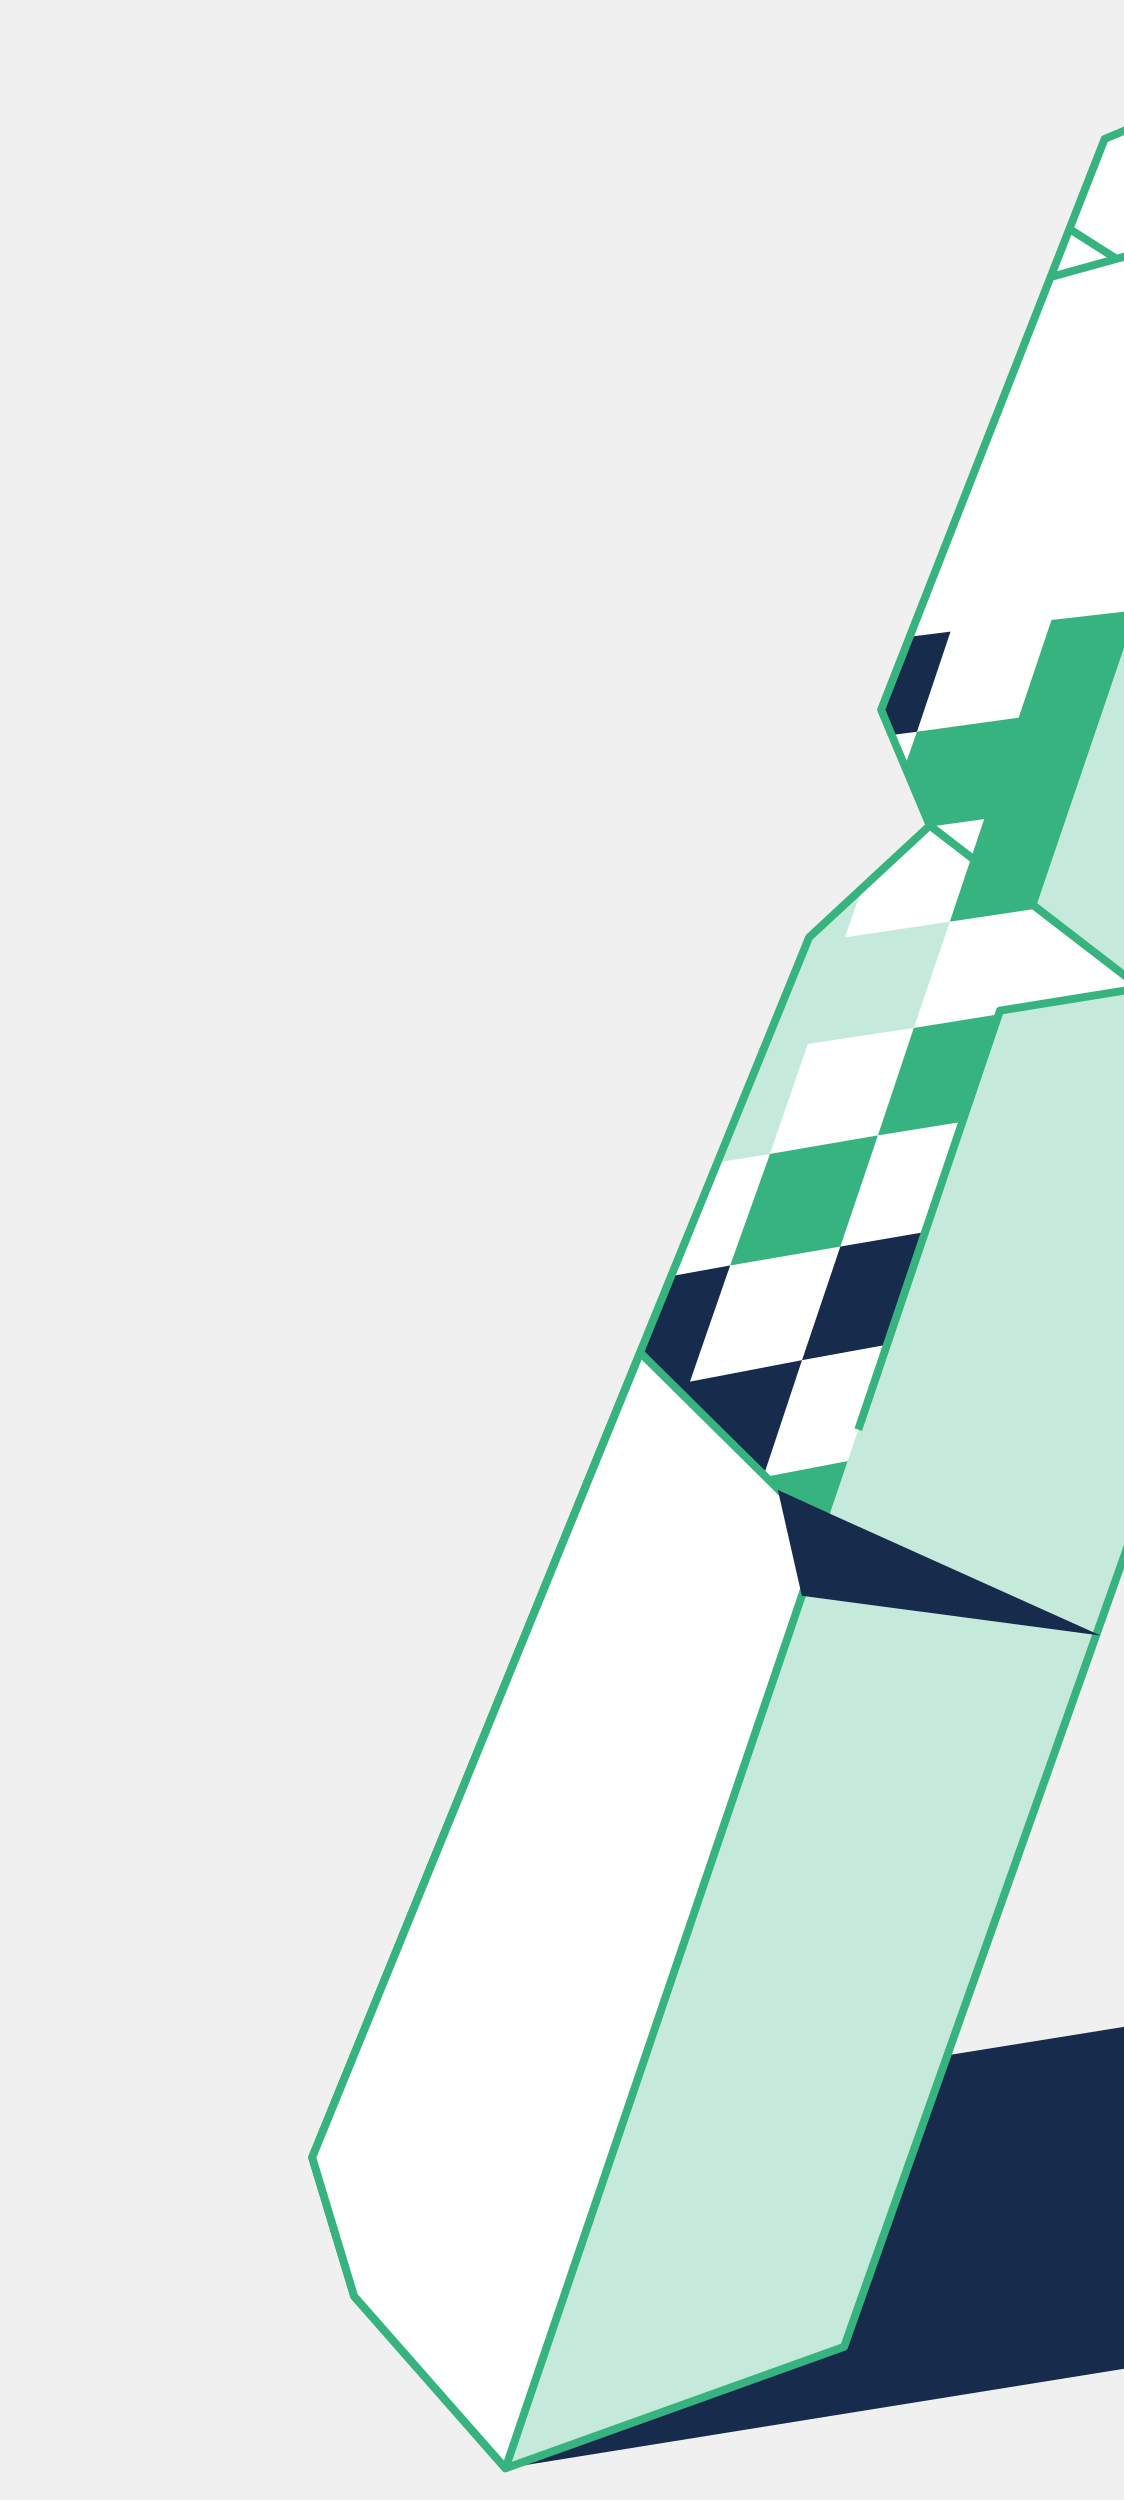
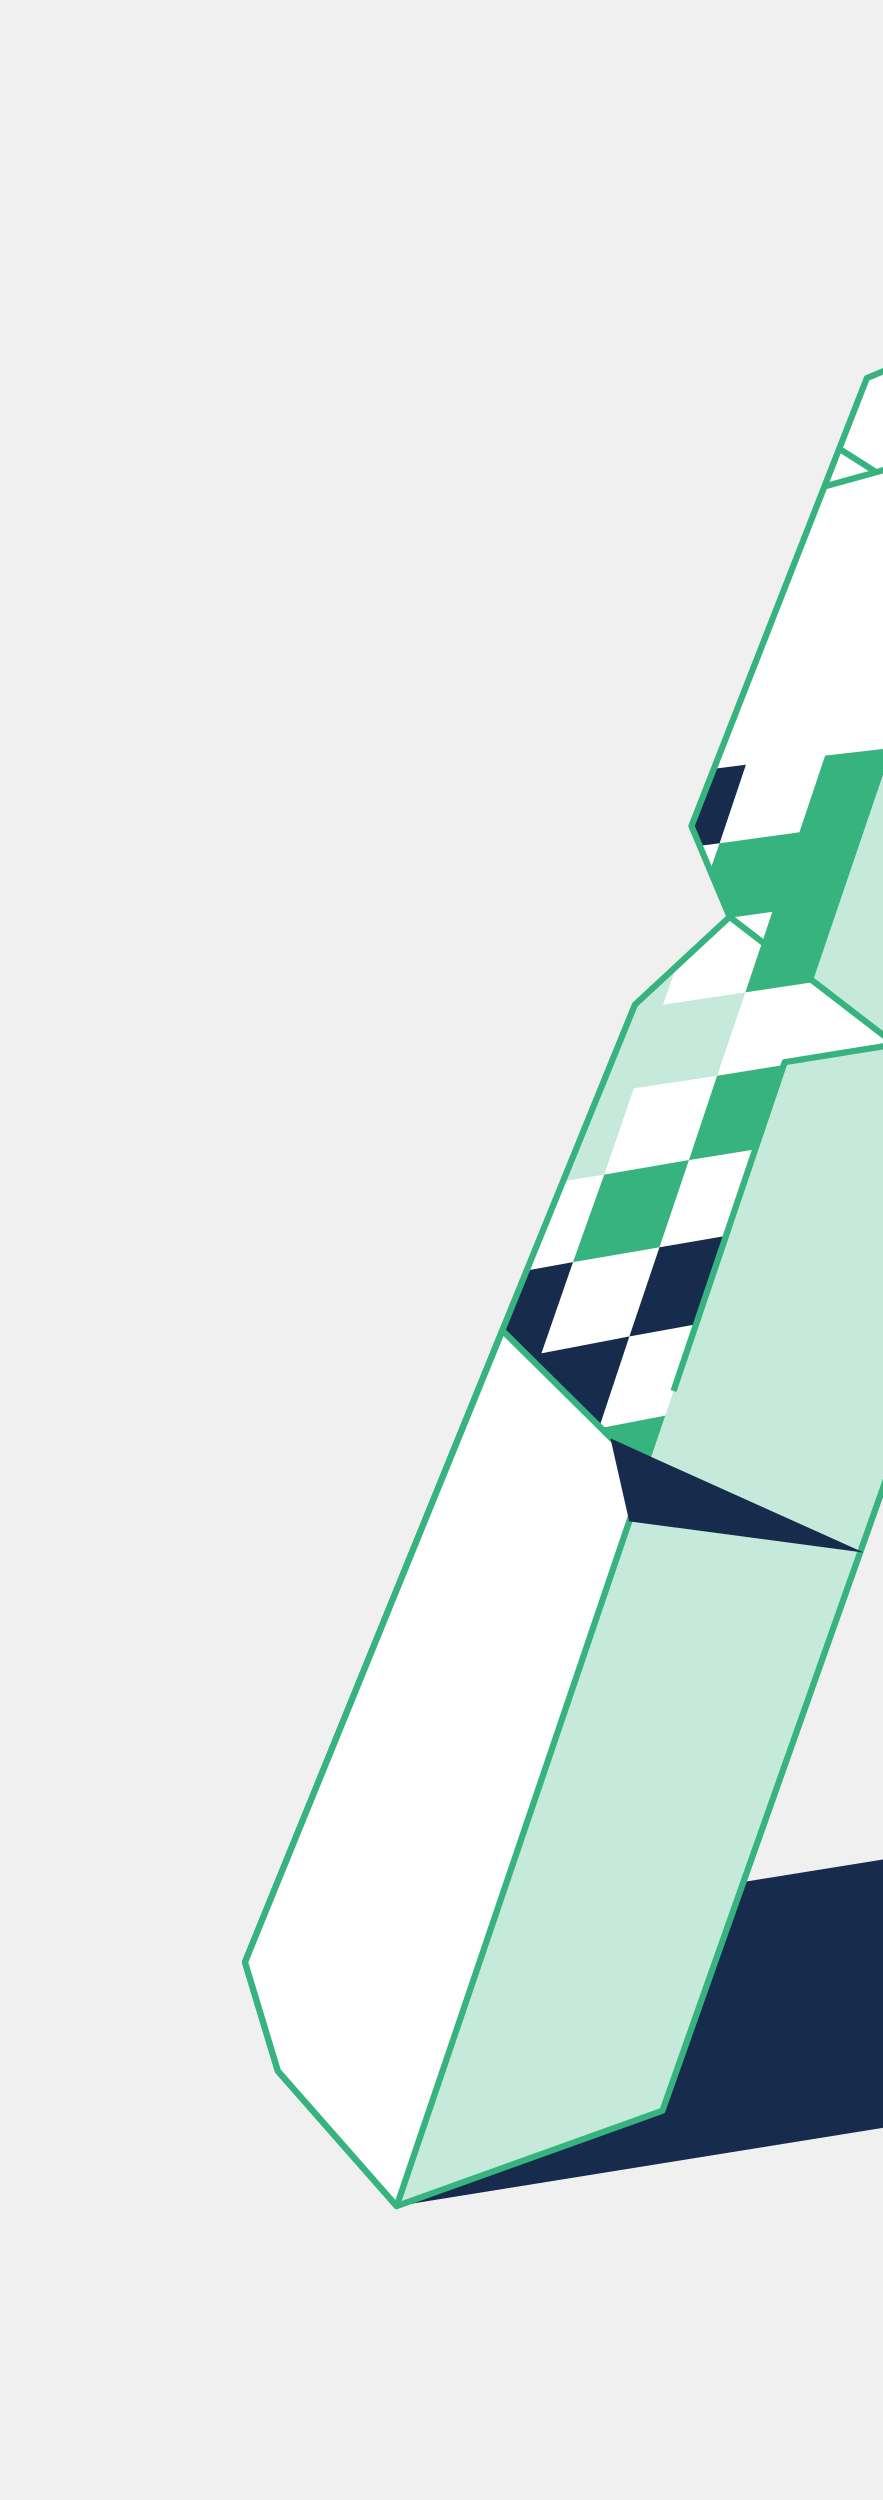
- <svg xmlns="http://www.w3.org/2000/svg" width="223" height="496" viewBox="0 0 223 496" fill="none">
+ <svg xmlns="http://www.w3.org/2000/svg" width="175" height="496" viewBox="0 0 223 496" fill="none">
  <g clip-path="url(#clip0_34_2614)">
    <path d="M100.284 489.708L281.943 460.478L382.493 444.299L326.27 385.507L61.938 428.039L70.265 455.577L100.284 489.708Z" fill="#172B4D" />
    <path d="M263.619 8.955L317.682 41.509L167.467 465.605L100.284 489.708L70.265 455.577L61.938 428.04L160.525 185.972L184.462 163.785L174.806 140.816L219.163 27.567L263.619 8.955Z" fill="white" />
    <mask id="mask0_34_2614" style="mask-type:alpha" maskUnits="userSpaceOnUse" x="61" y="8" width="257" height="482">
      <path d="M263.619 8.955L317.682 41.509L167.467 465.605L100.284 489.708L70.265 455.577L61.938 428.04L160.525 185.972L184.462 163.785L174.806 140.816L219.163 27.567L263.619 8.955Z" fill="white" />
    </mask>
    <g mask="url(#mask0_34_2614)">
      <path d="M152.766 228.931L160.257 207.099L181.296 203.943L188.447 182.854L167.631 185.974L174.854 165.331L154.002 168.228L146.368 189.166L138.583 210.587L116.649 213.887L108.301 236.086L85.546 239.976L76.672 263.177L99.838 258.991L122.593 255.1L130.646 232.49L152.766 228.931Z" fill="#C5E9DA" />
      <path d="M174.181 225.256L195.185 221.877L202.076 200.6L181.296 203.943L174.181 225.256Z" fill="#36B37E" />
      <path d="M144.866 251.059L166.727 247.312L174.181 225.257L152.767 228.932L144.866 251.059Z" fill="#36B37E" />
      <path d="M159.121 269.849L180.947 265.879L188.141 243.637L166.727 247.312L159.121 269.849Z" fill="#172B4D" />
      <path d="M136.885 274.115L144.865 251.059L122.593 255.101L114.165 278.229L105.622 302.064L128.716 297.431L151.4 293.094L159.121 269.85L136.885 274.115Z" fill="#172B4D" />
      <path d="M195.259 162.506L188.447 182.854L208.816 179.805L202.076 200.6L222.446 197.551L228.998 177.016L235.176 157L215.441 159.717L221.878 139.888L228.199 120.766L208.616 123L202.107 142.382L181.925 145.171L174.854 165.331L195.259 162.506Z" fill="#36B37E" />
      <path d="M188.586 125.307L168.368 127.872L161.261 147.809L181.925 145.172L188.586 125.307Z" fill="#172B4D" />
      <path d="M195.184 221.877L188.141 243.637L209.109 240.034L229.594 236.279L236.039 215.074L242.332 194.352L222.445 197.551L215.965 218.533L195.184 221.877Z" fill="#36B37E" />
      <path d="M195.202 284.671L202.325 261.981L180.947 265.88L173.413 288.864L195.202 284.671Z" fill="#36B37E" />
      <path d="M143.303 316.857L165.727 312.332L173.413 288.864L151.4 293.094L143.303 316.857Z" fill="#36B37E" />
      <path d="M161.261 147.809L140.373 150.482L132.667 170.974L154.002 168.228L161.261 147.809Z" fill="#36B37E" />
    </g>
    <path d="M263.619 8.955L100.284 489.708L167.467 465.605L317.682 41.509L263.619 8.955Z" fill="#C5E9DA" />
    <path d="M263.619 8.955L317.682 41.509L167.467 465.605L100.284 489.708L70.265 455.577L61.938 428.04L160.525 185.972L184.462 163.785L174.806 140.816L219.163 27.567L263.619 8.955Z" stroke="#36B37E" stroke-width="1.572" stroke-miterlimit="10" stroke-linejoin="round" />
    <path d="M205.393 179.899L226.324 196.011L198.393 200.506L205.393 179.899Z" fill="white" />
    <path d="M263.161 195.585L226.324 196.012L205.393 179.899L184.462 163.786" stroke="#36B37E" stroke-width="1.572" stroke-miterlimit="10" stroke-linejoin="round" />
    <path d="M226.324 196.011L198.393 200.505L170.28 283.639" stroke="#36B37E" stroke-width="1.572" stroke-miterlimit="10" stroke-linejoin="round" />
    <path d="M298.59 95.23L252.116 42.891L208.442 54.96" stroke="#36B37E" stroke-width="1.572" stroke-miterlimit="10" stroke-linejoin="round" />
    <path d="M221.373 51.276L212.179 45.421" stroke="#36B37E" stroke-width="1.572" stroke-miterlimit="10" stroke-linejoin="round" />
    <path d="M163.28 304.246L127.02 268.369L61.938 428.039L70.265 455.577L100.284 489.708L163.28 304.246Z" fill="white" stroke="#36B37E" stroke-width="1.572" stroke-miterlimit="10" stroke-linejoin="round" />
    <path d="M218.344 324.492L159.081 316.61L154.325 295.603L165.458 300.687L218.344 324.492Z" fill="#172B4D" />
  </g>
  <defs>
    <clipPath id="clip0_34_2614">
      <rect width="316.165" height="450.963" fill="white" transform="matrix(-0.987301 0.15886 0.15886 0.987301 312.149 0)" />
    </clipPath>
  </defs>
</svg>
